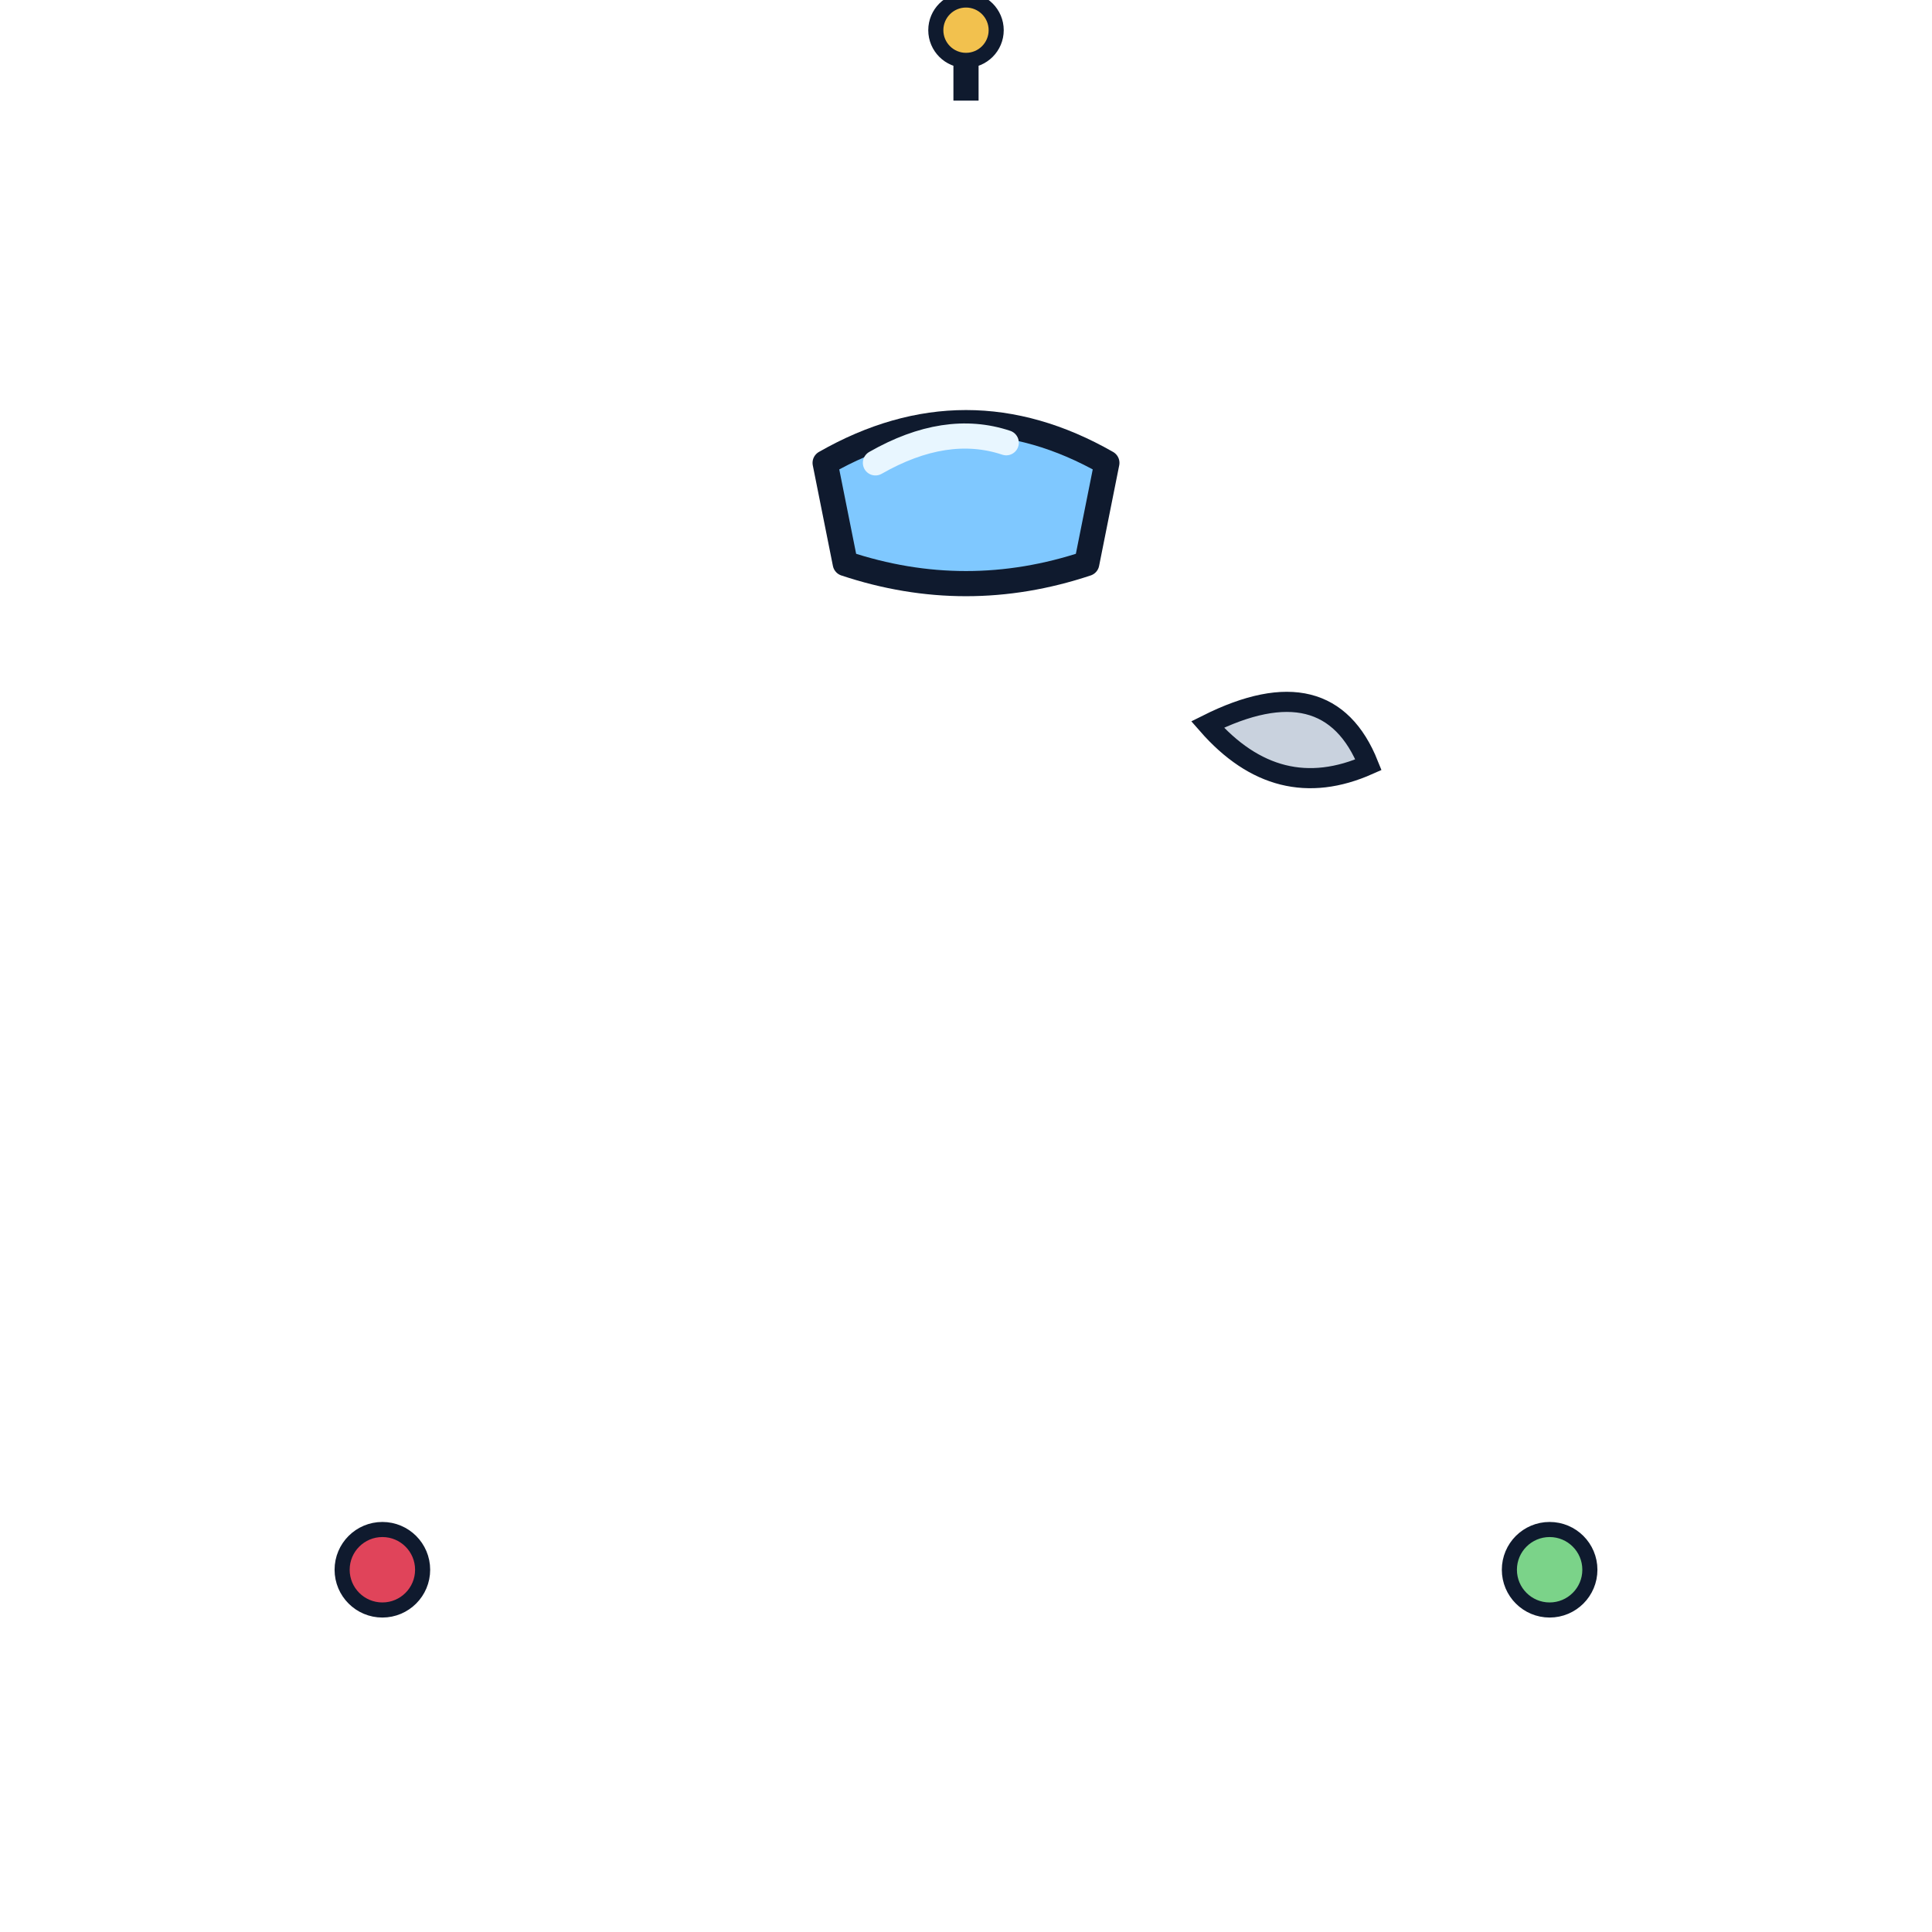
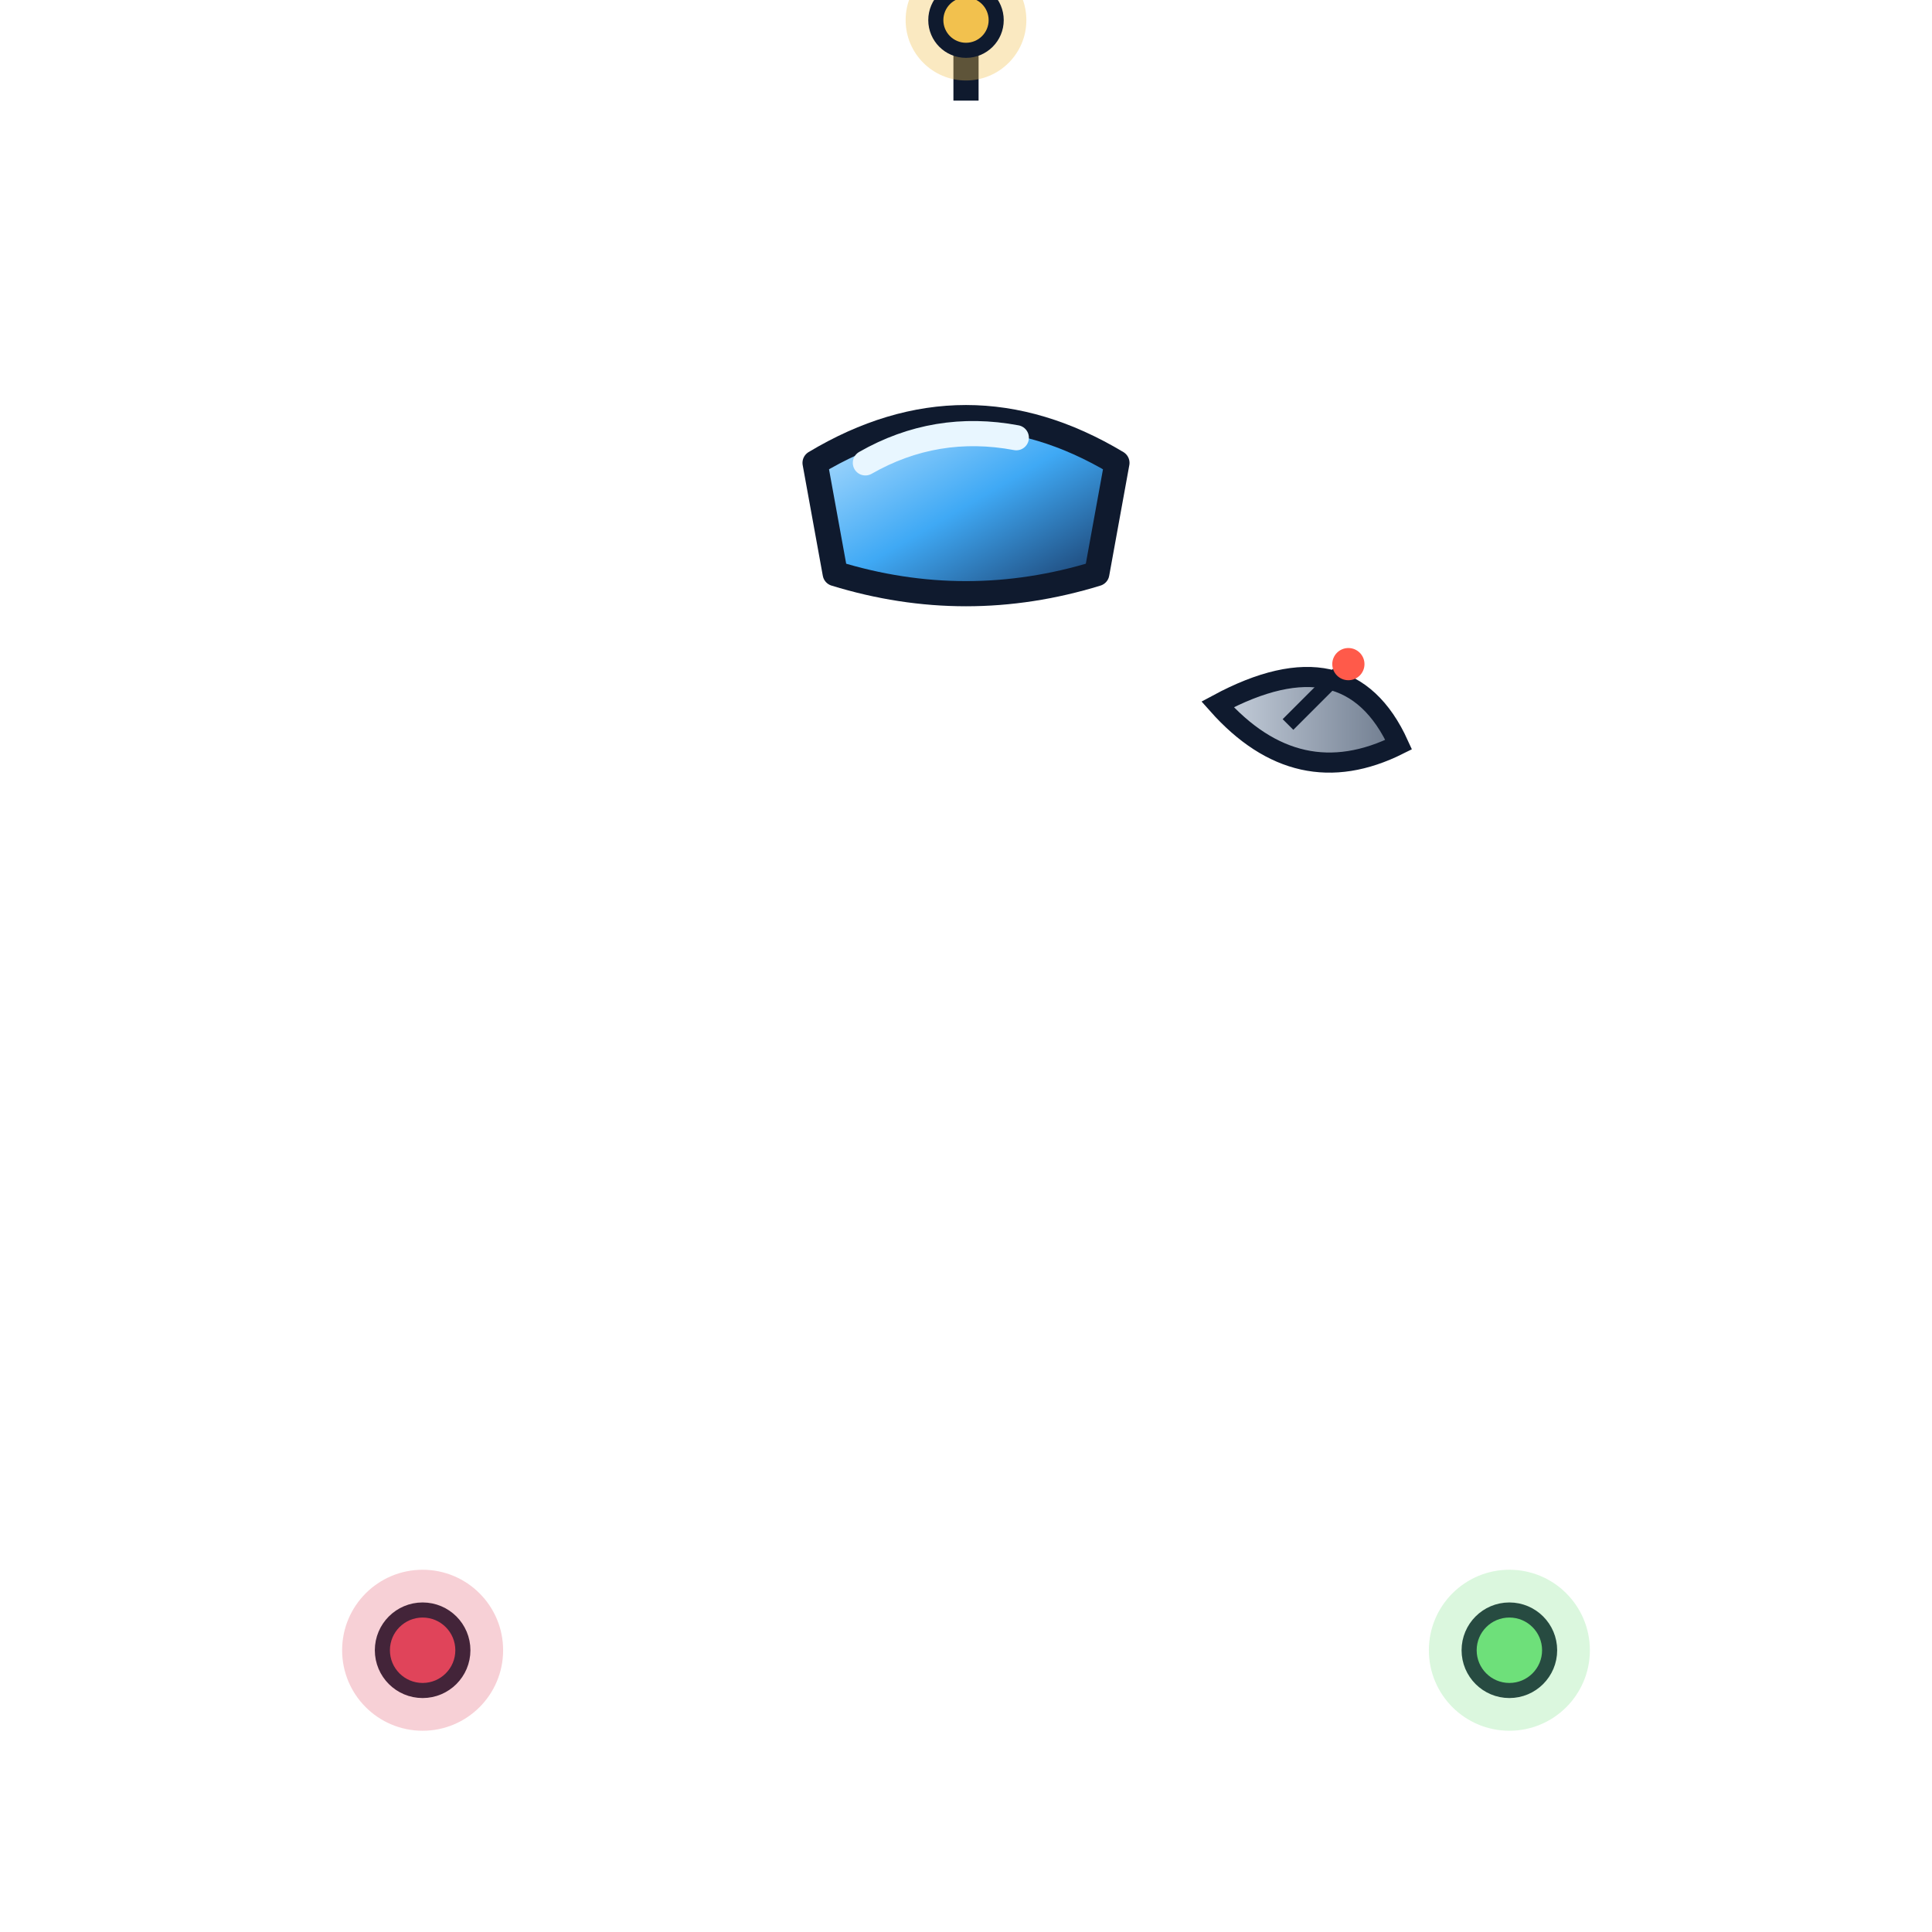
<svg xmlns="http://www.w3.org/2000/svg" viewBox="0 0 192 192">
-   <path d="M82.0 46 Q96.0 38 110.0 46 L108.0 56 Q96.0 60 84.0 56 Z" fill="#7fc8ff" stroke="#0f1a2e" stroke-width="2.5" stroke-linejoin="round" />
-   <path d="M87.0 46 Q94.0 42 100.0 44" fill="none" stroke="#e8f6ff" stroke-width="2.5" stroke-linecap="round" />
-   <path d="M96.0 10 V2" stroke="#0f1a2e" stroke-width="2.5" />
-   <circle cx="96.0" cy="3" r="3" fill="#f2c14e" stroke="#0f1a2e" stroke-width="1.5" />
-   <path d="M120 72 q12 -6 16 4 q-9 4 -16 -4 z" fill="#c9d2de" stroke="#0f1a2e" stroke-width="2" />
-   <circle cx="38" cy="156" r="4" fill="#e0445a" stroke="#0f1a2e" stroke-width="1.5" />
-   <circle cx="154" cy="156" r="4" fill="#7bd389" stroke="#0f1a2e" stroke-width="1.5" />
+   <defs>
+     <linearGradient id="sGlass" x1="0" y1="0" x2="1" y2="1">
+       <stop offset="0" stop-color="#bfe4ff" />
+       <stop offset="0.5" stop-color="#3fa9f5" />
+       <stop offset="1" stop-color="#16305a" />
+     </linearGradient>
+     <linearGradient id="sTruss" x1="0" y1="0" x2="1" y2="0">
+       <stop offset="0" stop-color="#c9d2de" />
+       <stop offset="1" stop-color="#6d7a8d" />
+     </linearGradient>
+   </defs>
+   <g>
+     <path d="M81 46 Q96 37 111 46 L109 57 Q96 61 83 57 Z" fill="url(#sGlass)" stroke="#0f1a2e" stroke-width="2.5" stroke-linejoin="round" />
+     <path d="M86 46 Q93 42 101 43.5" fill="none" stroke="#e8f6ff" stroke-width="2.5" stroke-linecap="round" />
+     <path d="M96 10 V0" stroke="#0f1a2e" stroke-width="2.5" />
+     <circle cx="96" cy="2" r="6" fill="#f2c14e" opacity="0.35" />
+     <circle cx="96" cy="2" r="3" fill="#f2c14e" stroke="#0f1a2e" stroke-width="1.5" />
+     <path d="M121 70 q13 -7 18 4 q-10 5 -18 -4 z" fill="url(#sTruss)" stroke="#0f1a2e" stroke-width="2" />
+     <path d="M128 72 L134 66" stroke="#0f1a2e" stroke-width="1.5" />
+     <circle cx="134" cy="66" r="1.6" fill="#ff5a4a" />
+     <circle cx="42" cy="164" r="4" fill="#e0445a" stroke="#0f1a2e" stroke-width="1.5" />
+     <circle cx="42" cy="164" r="8" fill="#e0445a" opacity="0.25" />
+     <circle cx="150" cy="164" r="4" fill="#6ee07a" stroke="#0f1a2e" stroke-width="1.5" />
+     <circle cx="150" cy="164" r="8" fill="#6ee07a" opacity="0.25" />
+   </g>
</svg>
